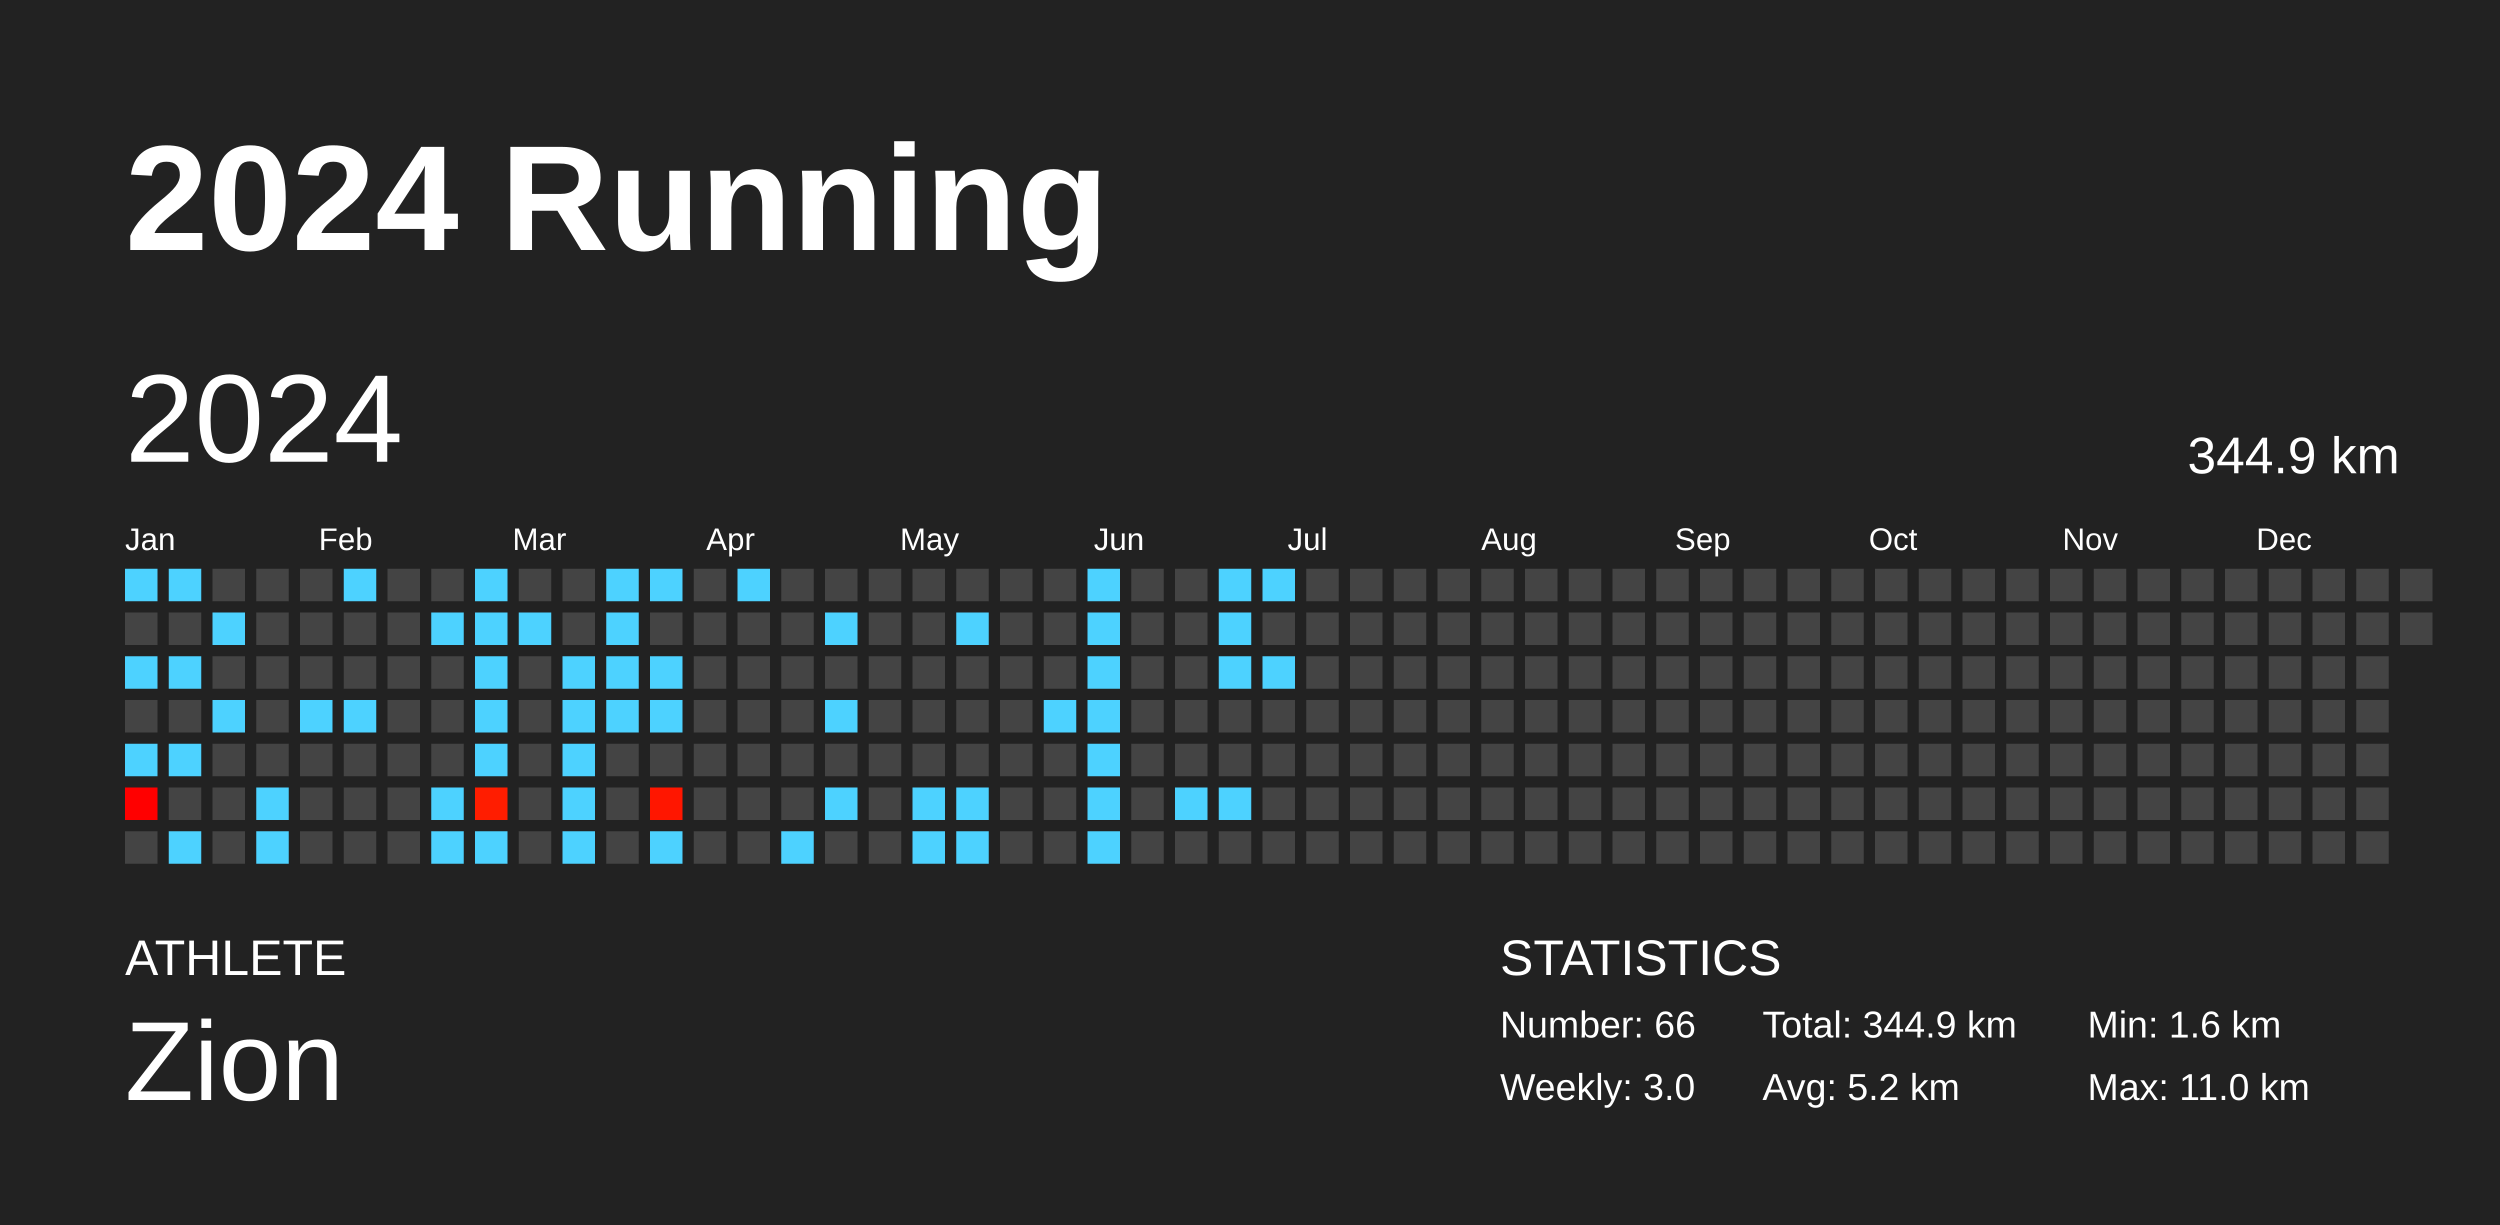
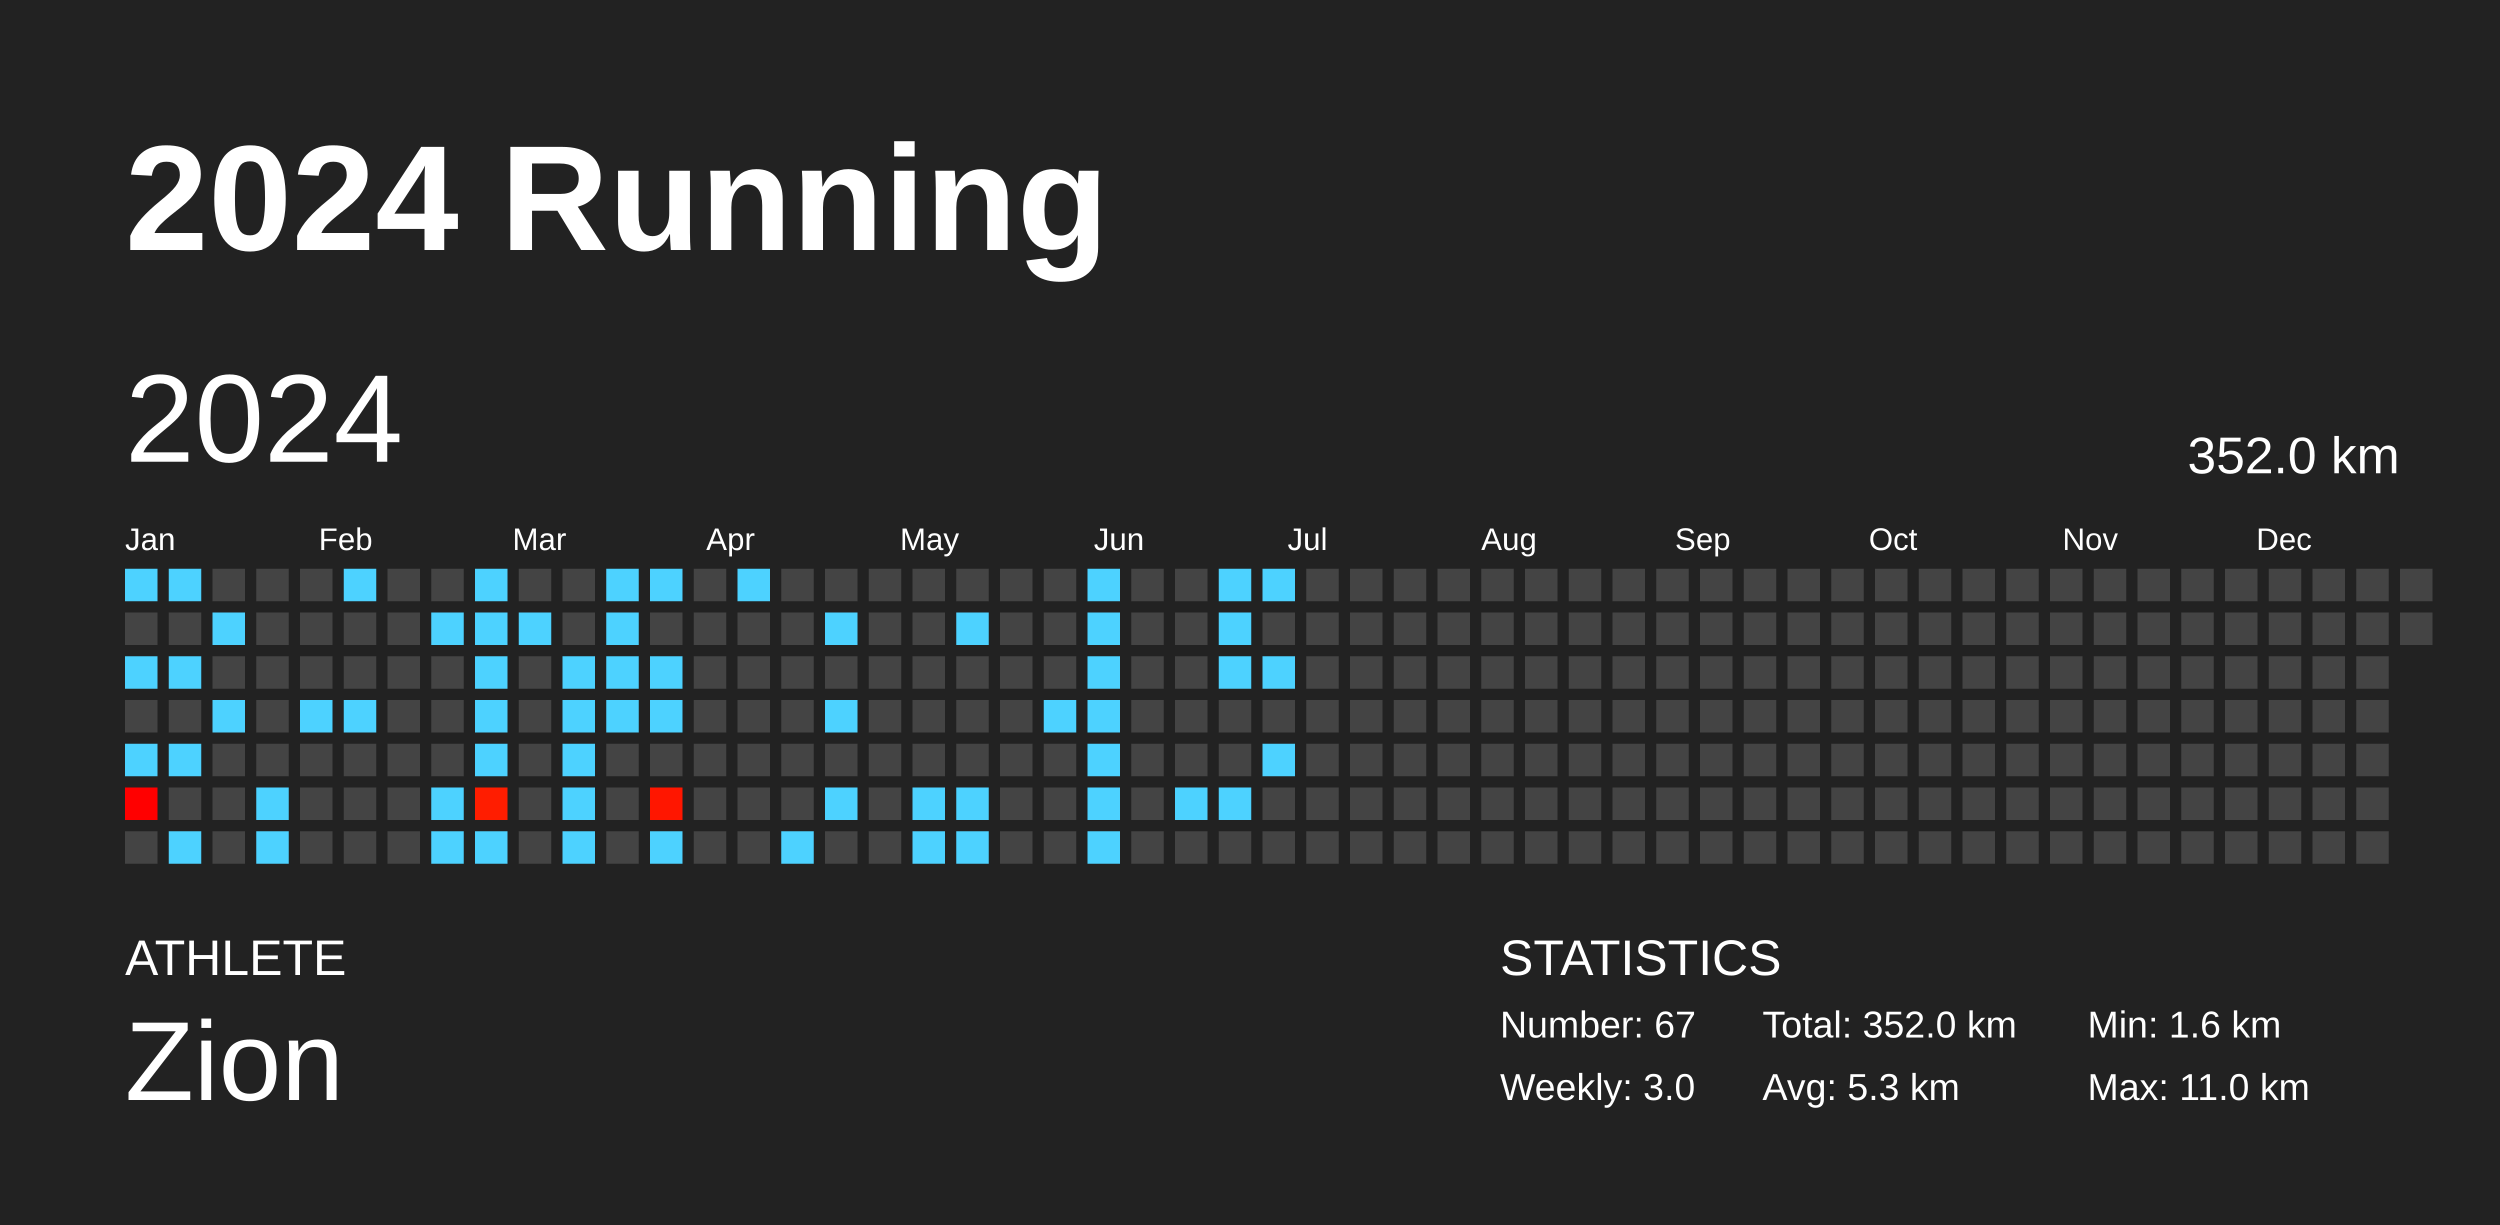
<svg xmlns="http://www.w3.org/2000/svg" baseProfile="full" height="98mm" version="1.1" viewBox="0,0,200,98" width="200mm">
  <defs />
  <rect fill="#222222" height="98" width="200" x="0" y="0" />
  <text fill="#FFFFFF" style="font-size:12px; font-family:Arial; font-weight:bold;" x="10" y="20">2024 Running</text>
  <text fill="#FFFFFF" style="font-size:4px; font-family:Arial" x="10" y="78">ATHLETE</text>
  <text fill="#FFFFFF" style="font-size:9px; font-family:Arial" x="10" y="88">Zion</text>
  <text fill="#FFFFFF" style="font-size:4px; font-family:Arial" x="120" y="78">STATISTICS</text>
-   <text fill="#FFFFFF" style="font-size:3px; font-family:Arial" x="120" y="83">Number: 66</text>
+   <text fill="#FFFFFF" style="font-size:3px; font-family:Arial" x="120" y="83">Number: 67</text>
  <text fill="#FFFFFF" style="font-size:3px; font-family:Arial" x="120" y="88">Weekly: 3.0</text>
-   <text fill="#FFFFFF" style="font-size:3px; font-family:Arial" x="141" y="83">Total: 344.9 km</text>
-   <text fill="#FFFFFF" style="font-size:3px; font-family:Arial" x="141" y="88">Avg: 5.2 km</text>
+   <text fill="#FFFFFF" style="font-size:3px; font-family:Arial" x="141" y="83">Total: 352.0 km</text>
+   <text fill="#FFFFFF" style="font-size:3px; font-family:Arial" x="141" y="88">Avg: 5.3 km</text>
  <text fill="#FFFFFF" style="font-size:3px; font-family:Arial" x="167" y="83">Min: 1.6 km</text>
  <text fill="#FFFFFF" style="font-size:3px; font-family:Arial" x="167" y="88">Max: 11.0 km</text>
  <text dominant-baseline="hanging" fill="#FFFFFF" style="font-size:10.0px; font-family:Arial;" x="10" y="30">2024</text>
-   <text dominant-baseline="hanging" fill="#FFFFFF" style="font-size:4.125px; font-family:Arial;" x="175" y="35">344.9 km</text>
+   <text dominant-baseline="hanging" fill="#FFFFFF" style="font-size:4.125px; font-family:Arial;" x="175" y="35">352.0 km</text>
  <text fill="#FFFFFF" style="font-size:2.5px; font-family:Arial" x="10.0" y="44">Jan</text>
  <text fill="#FFFFFF" style="font-size:2.5px; font-family:Arial" x="25.5" y="44">Feb</text>
  <text fill="#FFFFFF" style="font-size:2.5px; font-family:Arial" x="41.0" y="44">Mar</text>
  <text fill="#FFFFFF" style="font-size:2.5px; font-family:Arial" x="56.5" y="44">Apr</text>
  <text fill="#FFFFFF" style="font-size:2.5px; font-family:Arial" x="72.0" y="44">May</text>
  <text fill="#FFFFFF" style="font-size:2.5px; font-family:Arial" x="87.5" y="44">Jun</text>
  <text fill="#FFFFFF" style="font-size:2.5px; font-family:Arial" x="103.0" y="44">Jul</text>
  <text fill="#FFFFFF" style="font-size:2.5px; font-family:Arial" x="118.5" y="44">Aug</text>
  <text fill="#FFFFFF" style="font-size:2.5px; font-family:Arial" x="134.0" y="44">Sep</text>
  <text fill="#FFFFFF" style="font-size:2.5px; font-family:Arial" x="149.5" y="44">Oct</text>
  <text fill="#FFFFFF" style="font-size:2.5px; font-family:Arial" x="165.0" y="44">Nov</text>
  <text fill="#FFFFFF" style="font-size:2.5px; font-family:Arial" x="180.5" y="44">Dec</text>
  <rect fill="#4dd2ff" height="2.6" width="2.6" x="10.0" y="45.5" />
  <rect fill="#444444" height="2.6" width="2.6" x="10.0" y="49.0" />
  <rect fill="#4dd2ff" height="2.6" width="2.6" x="10.0" y="52.5" />
  <rect fill="#444444" height="2.6" width="2.6" x="10.0" y="56.0" />
  <rect fill="#4dd2ff" height="2.6" width="2.6" x="10.0" y="59.5" />
  <rect fill="#ff0000" height="2.6" width="2.6" x="10.0" y="63.0" />
  <rect fill="#444444" height="2.6" width="2.6" x="10.0" y="66.5" />
  <rect fill="#4dd2ff" height="2.6" width="2.6" x="13.5" y="45.5" />
  <rect fill="#444444" height="2.6" width="2.6" x="13.5" y="49.0" />
  <rect fill="#4dd2ff" height="2.6" width="2.6" x="13.5" y="52.5" />
  <rect fill="#444444" height="2.6" width="2.6" x="13.5" y="56.0" />
  <rect fill="#4dd2ff" height="2.6" width="2.6" x="13.5" y="59.5" />
  <rect fill="#444444" height="2.6" width="2.6" x="13.5" y="63.0" />
  <rect fill="#4dd2ff" height="2.6" width="2.6" x="13.5" y="66.5" />
  <rect fill="#444444" height="2.6" width="2.6" x="17.0" y="45.5" />
  <rect fill="#4dd2ff" height="2.6" width="2.6" x="17.0" y="49.0" />
  <rect fill="#444444" height="2.6" width="2.6" x="17.0" y="52.5" />
  <rect fill="#4dd2ff" height="2.6" width="2.6" x="17.0" y="56.0" />
  <rect fill="#444444" height="2.6" width="2.6" x="17.0" y="59.5" />
  <rect fill="#444444" height="2.6" width="2.6" x="17.0" y="63.0" />
  <rect fill="#444444" height="2.6" width="2.6" x="17.0" y="66.5" />
  <rect fill="#444444" height="2.6" width="2.6" x="20.5" y="45.5" />
  <rect fill="#444444" height="2.6" width="2.6" x="20.5" y="49.0" />
  <rect fill="#444444" height="2.6" width="2.6" x="20.5" y="52.5" />
  <rect fill="#444444" height="2.6" width="2.6" x="20.5" y="56.0" />
  <rect fill="#444444" height="2.6" width="2.6" x="20.5" y="59.5" />
  <rect fill="#4dd2ff" height="2.6" width="2.6" x="20.5" y="63.0" />
  <rect fill="#4dd2ff" height="2.6" width="2.6" x="20.5" y="66.5" />
  <rect fill="#444444" height="2.6" width="2.6" x="24.0" y="45.5" />
  <rect fill="#444444" height="2.6" width="2.6" x="24.0" y="49.0" />
  <rect fill="#444444" height="2.6" width="2.6" x="24.0" y="52.5" />
  <rect fill="#4dd2ff" height="2.6" width="2.6" x="24.0" y="56.0" />
  <rect fill="#444444" height="2.6" width="2.6" x="24.0" y="59.5" />
  <rect fill="#444444" height="2.6" width="2.6" x="24.0" y="63.0" />
  <rect fill="#444444" height="2.6" width="2.6" x="24.0" y="66.5" />
  <rect fill="#4dd2ff" height="2.6" width="2.6" x="27.5" y="45.5" />
  <rect fill="#444444" height="2.6" width="2.6" x="27.5" y="49.0" />
  <rect fill="#444444" height="2.6" width="2.6" x="27.5" y="52.5" />
  <rect fill="#4dd2ff" height="2.6" width="2.6" x="27.5" y="56.0" />
  <rect fill="#444444" height="2.6" width="2.6" x="27.5" y="59.5" />
  <rect fill="#444444" height="2.6" width="2.6" x="27.5" y="63.0" />
  <rect fill="#444444" height="2.6" width="2.6" x="27.5" y="66.5" />
  <rect fill="#444444" height="2.6" width="2.6" x="31.0" y="45.5" />
  <rect fill="#444444" height="2.6" width="2.6" x="31.0" y="49.0" />
  <rect fill="#444444" height="2.6" width="2.6" x="31.0" y="52.5" />
  <rect fill="#444444" height="2.6" width="2.6" x="31.0" y="56.0" />
  <rect fill="#444444" height="2.6" width="2.6" x="31.0" y="59.5" />
  <rect fill="#444444" height="2.6" width="2.6" x="31.0" y="63.0" />
  <rect fill="#444444" height="2.6" width="2.6" x="31.0" y="66.5" />
  <rect fill="#444444" height="2.6" width="2.6" x="34.5" y="45.5" />
  <rect fill="#4dd2ff" height="2.6" width="2.6" x="34.5" y="49.0" />
  <rect fill="#444444" height="2.6" width="2.6" x="34.5" y="52.5" />
  <rect fill="#444444" height="2.6" width="2.6" x="34.5" y="56.0" />
  <rect fill="#444444" height="2.6" width="2.6" x="34.5" y="59.5" />
  <rect fill="#4dd2ff" height="2.6" width="2.6" x="34.5" y="63.0" />
  <rect fill="#4dd2ff" height="2.6" width="2.6" x="34.5" y="66.5" />
  <rect fill="#4dd2ff" height="2.6" width="2.6" x="38.0" y="45.5" />
  <rect fill="#4dd2ff" height="2.6" width="2.6" x="38.0" y="49.0" />
  <rect fill="#4dd2ff" height="2.6" width="2.6" x="38.0" y="52.5" />
  <rect fill="#4dd2ff" height="2.6" width="2.6" x="38.0" y="56.0" />
  <rect fill="#4dd2ff" height="2.6" width="2.6" x="38.0" y="59.5" />
  <rect fill="#ff1d00" height="2.6" width="2.6" x="38.0" y="63.0" />
  <rect fill="#4dd2ff" height="2.6" width="2.6" x="38.0" y="66.5" />
  <rect fill="#444444" height="2.6" width="2.6" x="41.5" y="45.5" />
  <rect fill="#4dd2ff" height="2.6" width="2.6" x="41.5" y="49.0" />
  <rect fill="#444444" height="2.6" width="2.6" x="41.5" y="52.5" />
  <rect fill="#444444" height="2.6" width="2.6" x="41.5" y="56.0" />
  <rect fill="#444444" height="2.6" width="2.6" x="41.5" y="59.5" />
  <rect fill="#444444" height="2.6" width="2.6" x="41.5" y="63.0" />
  <rect fill="#444444" height="2.6" width="2.6" x="41.5" y="66.5" />
  <rect fill="#444444" height="2.6" width="2.6" x="45.0" y="45.5" />
  <rect fill="#444444" height="2.6" width="2.6" x="45.0" y="49.0" />
  <rect fill="#4dd2ff" height="2.6" width="2.6" x="45.0" y="52.5" />
  <rect fill="#4dd2ff" height="2.6" width="2.6" x="45.0" y="56.0" />
  <rect fill="#4dd2ff" height="2.6" width="2.6" x="45.0" y="59.5" />
  <rect fill="#4dd2ff" height="2.6" width="2.6" x="45.0" y="63.0" />
  <rect fill="#4dd2ff" height="2.6" width="2.6" x="45.0" y="66.5" />
  <rect fill="#4dd2ff" height="2.6" width="2.6" x="48.5" y="45.5" />
  <rect fill="#4dd2ff" height="2.6" width="2.6" x="48.5" y="49.0" />
  <rect fill="#4dd2ff" height="2.6" width="2.6" x="48.5" y="52.5" />
  <rect fill="#4dd2ff" height="2.6" width="2.6" x="48.5" y="56.0" />
  <rect fill="#444444" height="2.6" width="2.6" x="48.5" y="59.5" />
  <rect fill="#444444" height="2.6" width="2.6" x="48.5" y="63.0" />
  <rect fill="#444444" height="2.6" width="2.6" x="48.5" y="66.5" />
  <rect fill="#4dd2ff" height="2.6" width="2.6" x="52.0" y="45.5" />
  <rect fill="#444444" height="2.6" width="2.6" x="52.0" y="49.0" />
  <rect fill="#4dd2ff" height="2.6" width="2.6" x="52.0" y="52.5" />
  <rect fill="#4dd2ff" height="2.6" width="2.6" x="52.0" y="56.0" />
  <rect fill="#444444" height="2.6" width="2.6" x="52.0" y="59.5" />
  <rect fill="#ff1600" height="2.6" width="2.6" x="52.0" y="63.0" />
  <rect fill="#4dd2ff" height="2.6" width="2.6" x="52.0" y="66.5" />
  <rect fill="#444444" height="2.6" width="2.6" x="55.5" y="45.5" />
  <rect fill="#444444" height="2.6" width="2.6" x="55.5" y="49.0" />
  <rect fill="#444444" height="2.6" width="2.6" x="55.5" y="52.5" />
  <rect fill="#444444" height="2.6" width="2.6" x="55.5" y="56.0" />
  <rect fill="#444444" height="2.6" width="2.6" x="55.5" y="59.5" />
  <rect fill="#444444" height="2.6" width="2.6" x="55.5" y="63.0" />
  <rect fill="#444444" height="2.6" width="2.6" x="55.5" y="66.5" />
  <rect fill="#4dd2ff" height="2.6" width="2.6" x="59.0" y="45.5" />
  <rect fill="#444444" height="2.6" width="2.6" x="59.0" y="49.0" />
  <rect fill="#444444" height="2.6" width="2.6" x="59.0" y="52.5" />
  <rect fill="#444444" height="2.6" width="2.6" x="59.0" y="56.0" />
  <rect fill="#444444" height="2.6" width="2.6" x="59.0" y="59.5" />
  <rect fill="#444444" height="2.6" width="2.6" x="59.0" y="63.0" />
  <rect fill="#444444" height="2.6" width="2.6" x="59.0" y="66.5" />
  <rect fill="#444444" height="2.6" width="2.6" x="62.5" y="45.5" />
  <rect fill="#444444" height="2.6" width="2.6" x="62.5" y="49.0" />
  <rect fill="#444444" height="2.6" width="2.6" x="62.5" y="52.5" />
  <rect fill="#444444" height="2.6" width="2.6" x="62.5" y="56.0" />
  <rect fill="#444444" height="2.6" width="2.6" x="62.5" y="59.5" />
  <rect fill="#444444" height="2.6" width="2.6" x="62.5" y="63.0" />
  <rect fill="#4dd2ff" height="2.6" width="2.6" x="62.5" y="66.5" />
  <rect fill="#444444" height="2.6" width="2.6" x="66.0" y="45.5" />
  <rect fill="#4dd2ff" height="2.6" width="2.6" x="66.0" y="49.0" />
  <rect fill="#444444" height="2.6" width="2.6" x="66.0" y="52.5" />
  <rect fill="#4dd2ff" height="2.6" width="2.6" x="66.0" y="56.0" />
  <rect fill="#444444" height="2.6" width="2.6" x="66.0" y="59.5" />
  <rect fill="#4dd2ff" height="2.6" width="2.6" x="66.0" y="63.0" />
  <rect fill="#444444" height="2.6" width="2.6" x="66.0" y="66.5" />
  <rect fill="#444444" height="2.6" width="2.6" x="69.5" y="45.5" />
  <rect fill="#444444" height="2.6" width="2.6" x="69.5" y="49.0" />
  <rect fill="#444444" height="2.6" width="2.6" x="69.5" y="52.5" />
  <rect fill="#444444" height="2.6" width="2.6" x="69.5" y="56.0" />
  <rect fill="#444444" height="2.6" width="2.6" x="69.5" y="59.5" />
  <rect fill="#444444" height="2.6" width="2.6" x="69.5" y="63.0" />
  <rect fill="#444444" height="2.6" width="2.6" x="69.5" y="66.5" />
  <rect fill="#444444" height="2.6" width="2.6" x="73.0" y="45.5" />
  <rect fill="#444444" height="2.6" width="2.6" x="73.0" y="49.0" />
  <rect fill="#444444" height="2.6" width="2.6" x="73.0" y="52.5" />
  <rect fill="#444444" height="2.6" width="2.6" x="73.0" y="56.0" />
  <rect fill="#444444" height="2.6" width="2.6" x="73.0" y="59.5" />
  <rect fill="#4dd2ff" height="2.6" width="2.6" x="73.0" y="63.0" />
  <rect fill="#4dd2ff" height="2.6" width="2.6" x="73.0" y="66.5" />
  <rect fill="#444444" height="2.6" width="2.6" x="76.5" y="45.5" />
  <rect fill="#4dd2ff" height="2.6" width="2.6" x="76.5" y="49.0" />
  <rect fill="#444444" height="2.6" width="2.6" x="76.5" y="52.5" />
  <rect fill="#444444" height="2.6" width="2.6" x="76.5" y="56.0" />
  <rect fill="#444444" height="2.6" width="2.6" x="76.5" y="59.5" />
  <rect fill="#4dd2ff" height="2.6" width="2.6" x="76.5" y="63.0" />
  <rect fill="#4dd2ff" height="2.6" width="2.6" x="76.5" y="66.5" />
  <rect fill="#444444" height="2.6" width="2.6" x="80.0" y="45.5" />
  <rect fill="#444444" height="2.6" width="2.6" x="80.0" y="49.0" />
  <rect fill="#444444" height="2.6" width="2.6" x="80.0" y="52.5" />
  <rect fill="#444444" height="2.6" width="2.6" x="80.0" y="56.0" />
  <rect fill="#444444" height="2.6" width="2.6" x="80.0" y="59.5" />
  <rect fill="#444444" height="2.6" width="2.6" x="80.0" y="63.0" />
  <rect fill="#444444" height="2.6" width="2.6" x="80.0" y="66.5" />
  <rect fill="#444444" height="2.6" width="2.6" x="83.5" y="45.5" />
  <rect fill="#444444" height="2.6" width="2.6" x="83.5" y="49.0" />
  <rect fill="#444444" height="2.6" width="2.6" x="83.5" y="52.5" />
  <rect fill="#4dd2ff" height="2.6" width="2.6" x="83.5" y="56.0" />
  <rect fill="#444444" height="2.6" width="2.6" x="83.5" y="59.5" />
  <rect fill="#444444" height="2.6" width="2.6" x="83.5" y="63.0" />
  <rect fill="#444444" height="2.6" width="2.6" x="83.5" y="66.5" />
  <rect fill="#4dd2ff" height="2.6" width="2.6" x="87.0" y="45.5" />
  <rect fill="#4dd2ff" height="2.6" width="2.6" x="87.0" y="49.0" />
  <rect fill="#4dd2ff" height="2.6" width="2.6" x="87.0" y="52.5" />
  <rect fill="#4dd2ff" height="2.6" width="2.6" x="87.0" y="56.0" />
  <rect fill="#4dd2ff" height="2.6" width="2.6" x="87.0" y="59.5" />
  <rect fill="#4dd2ff" height="2.6" width="2.6" x="87.0" y="63.0" />
  <rect fill="#4dd2ff" height="2.6" width="2.6" x="87.0" y="66.5" />
  <rect fill="#444444" height="2.6" width="2.6" x="90.5" y="45.5" />
  <rect fill="#444444" height="2.6" width="2.6" x="90.5" y="49.0" />
  <rect fill="#444444" height="2.6" width="2.6" x="90.5" y="52.5" />
  <rect fill="#444444" height="2.6" width="2.6" x="90.5" y="56.0" />
  <rect fill="#444444" height="2.6" width="2.6" x="90.5" y="59.5" />
  <rect fill="#444444" height="2.6" width="2.6" x="90.5" y="63.0" />
  <rect fill="#444444" height="2.6" width="2.6" x="90.5" y="66.5" />
  <rect fill="#444444" height="2.6" width="2.6" x="94.0" y="45.5" />
  <rect fill="#444444" height="2.6" width="2.6" x="94.0" y="49.0" />
  <rect fill="#444444" height="2.6" width="2.6" x="94.0" y="52.5" />
  <rect fill="#444444" height="2.6" width="2.6" x="94.0" y="56.0" />
  <rect fill="#444444" height="2.6" width="2.6" x="94.0" y="59.5" />
  <rect fill="#4dd2ff" height="2.6" width="2.6" x="94.0" y="63.0" />
  <rect fill="#444444" height="2.6" width="2.6" x="94.0" y="66.5" />
  <rect fill="#4dd2ff" height="2.6" width="2.6" x="97.5" y="45.5" />
  <rect fill="#4dd2ff" height="2.6" width="2.6" x="97.5" y="49.0" />
  <rect fill="#4dd2ff" height="2.6" width="2.6" x="97.5" y="52.5" />
  <rect fill="#444444" height="2.6" width="2.6" x="97.5" y="56.0" />
  <rect fill="#444444" height="2.6" width="2.6" x="97.5" y="59.5" />
  <rect fill="#4dd2ff" height="2.6" width="2.6" x="97.5" y="63.0" />
  <rect fill="#444444" height="2.6" width="2.6" x="97.5" y="66.5" />
  <rect fill="#4dd2ff" height="2.6" width="2.6" x="101.0" y="45.5" />
  <rect fill="#444444" height="2.6" width="2.6" x="101.0" y="49.0" />
  <rect fill="#4dd2ff" height="2.6" width="2.6" x="101.0" y="52.5" />
  <rect fill="#444444" height="2.6" width="2.6" x="101.0" y="56.0" />
-   <rect fill="#444444" height="2.6" width="2.6" x="101.0" y="59.5" />
+   <rect fill="#4dd2ff" height="2.6" width="2.6" x="101.0" y="59.5" />
  <rect fill="#444444" height="2.6" width="2.6" x="101.0" y="63.0" />
  <rect fill="#444444" height="2.6" width="2.6" x="101.0" y="66.5" />
  <rect fill="#444444" height="2.6" width="2.6" x="104.5" y="45.5" />
  <rect fill="#444444" height="2.6" width="2.6" x="104.5" y="49.0" />
  <rect fill="#444444" height="2.6" width="2.6" x="104.5" y="52.5" />
  <rect fill="#444444" height="2.6" width="2.6" x="104.5" y="56.0" />
  <rect fill="#444444" height="2.6" width="2.6" x="104.5" y="59.5" />
  <rect fill="#444444" height="2.6" width="2.6" x="104.5" y="63.0" />
  <rect fill="#444444" height="2.6" width="2.6" x="104.5" y="66.5" />
  <rect fill="#444444" height="2.6" width="2.6" x="108.0" y="45.5" />
  <rect fill="#444444" height="2.6" width="2.6" x="108.0" y="49.0" />
  <rect fill="#444444" height="2.6" width="2.6" x="108.0" y="52.5" />
  <rect fill="#444444" height="2.6" width="2.6" x="108.0" y="56.0" />
  <rect fill="#444444" height="2.6" width="2.6" x="108.0" y="59.5" />
  <rect fill="#444444" height="2.6" width="2.6" x="108.0" y="63.0" />
  <rect fill="#444444" height="2.6" width="2.6" x="108.0" y="66.5" />
  <rect fill="#444444" height="2.6" width="2.6" x="111.5" y="45.5" />
  <rect fill="#444444" height="2.6" width="2.6" x="111.5" y="49.0" />
  <rect fill="#444444" height="2.6" width="2.6" x="111.5" y="52.5" />
  <rect fill="#444444" height="2.6" width="2.6" x="111.5" y="56.0" />
  <rect fill="#444444" height="2.6" width="2.6" x="111.5" y="59.5" />
  <rect fill="#444444" height="2.6" width="2.6" x="111.5" y="63.0" />
  <rect fill="#444444" height="2.6" width="2.6" x="111.5" y="66.5" />
  <rect fill="#444444" height="2.6" width="2.6" x="115.0" y="45.5" />
  <rect fill="#444444" height="2.6" width="2.6" x="115.0" y="49.0" />
  <rect fill="#444444" height="2.6" width="2.6" x="115.0" y="52.5" />
  <rect fill="#444444" height="2.6" width="2.6" x="115.0" y="56.0" />
  <rect fill="#444444" height="2.6" width="2.6" x="115.0" y="59.5" />
  <rect fill="#444444" height="2.6" width="2.6" x="115.0" y="63.0" />
  <rect fill="#444444" height="2.6" width="2.6" x="115.0" y="66.5" />
  <rect fill="#444444" height="2.6" width="2.6" x="118.5" y="45.5" />
  <rect fill="#444444" height="2.6" width="2.6" x="118.5" y="49.0" />
  <rect fill="#444444" height="2.6" width="2.6" x="118.5" y="52.5" />
  <rect fill="#444444" height="2.6" width="2.6" x="118.5" y="56.0" />
  <rect fill="#444444" height="2.6" width="2.6" x="118.5" y="59.5" />
  <rect fill="#444444" height="2.6" width="2.6" x="118.5" y="63.0" />
  <rect fill="#444444" height="2.6" width="2.6" x="118.5" y="66.5" />
  <rect fill="#444444" height="2.6" width="2.6" x="122.0" y="45.5" />
  <rect fill="#444444" height="2.6" width="2.6" x="122.0" y="49.0" />
  <rect fill="#444444" height="2.6" width="2.6" x="122.0" y="52.5" />
  <rect fill="#444444" height="2.6" width="2.6" x="122.0" y="56.0" />
  <rect fill="#444444" height="2.6" width="2.6" x="122.0" y="59.5" />
  <rect fill="#444444" height="2.6" width="2.6" x="122.0" y="63.0" />
  <rect fill="#444444" height="2.6" width="2.6" x="122.0" y="66.5" />
  <rect fill="#444444" height="2.6" width="2.6" x="125.5" y="45.5" />
  <rect fill="#444444" height="2.6" width="2.6" x="125.5" y="49.0" />
  <rect fill="#444444" height="2.6" width="2.6" x="125.5" y="52.5" />
  <rect fill="#444444" height="2.6" width="2.6" x="125.5" y="56.0" />
  <rect fill="#444444" height="2.6" width="2.6" x="125.5" y="59.5" />
  <rect fill="#444444" height="2.6" width="2.6" x="125.5" y="63.0" />
  <rect fill="#444444" height="2.6" width="2.6" x="125.5" y="66.5" />
  <rect fill="#444444" height="2.6" width="2.6" x="129.0" y="45.5" />
  <rect fill="#444444" height="2.6" width="2.6" x="129.0" y="49.0" />
  <rect fill="#444444" height="2.6" width="2.6" x="129.0" y="52.5" />
  <rect fill="#444444" height="2.6" width="2.6" x="129.0" y="56.0" />
  <rect fill="#444444" height="2.6" width="2.6" x="129.0" y="59.5" />
  <rect fill="#444444" height="2.6" width="2.6" x="129.0" y="63.0" />
  <rect fill="#444444" height="2.6" width="2.6" x="129.0" y="66.5" />
  <rect fill="#444444" height="2.6" width="2.6" x="132.5" y="45.5" />
  <rect fill="#444444" height="2.6" width="2.6" x="132.5" y="49.0" />
  <rect fill="#444444" height="2.6" width="2.6" x="132.5" y="52.5" />
  <rect fill="#444444" height="2.6" width="2.6" x="132.5" y="56.0" />
  <rect fill="#444444" height="2.6" width="2.6" x="132.5" y="59.5" />
  <rect fill="#444444" height="2.6" width="2.6" x="132.5" y="63.0" />
  <rect fill="#444444" height="2.6" width="2.6" x="132.5" y="66.5" />
  <rect fill="#444444" height="2.6" width="2.6" x="136.0" y="45.5" />
  <rect fill="#444444" height="2.6" width="2.6" x="136.0" y="49.0" />
  <rect fill="#444444" height="2.6" width="2.6" x="136.0" y="52.5" />
  <rect fill="#444444" height="2.6" width="2.6" x="136.0" y="56.0" />
  <rect fill="#444444" height="2.6" width="2.6" x="136.0" y="59.5" />
  <rect fill="#444444" height="2.6" width="2.6" x="136.0" y="63.0" />
  <rect fill="#444444" height="2.6" width="2.6" x="136.0" y="66.5" />
  <rect fill="#444444" height="2.6" width="2.6" x="139.5" y="45.5" />
  <rect fill="#444444" height="2.6" width="2.6" x="139.5" y="49.0" />
  <rect fill="#444444" height="2.6" width="2.6" x="139.5" y="52.5" />
  <rect fill="#444444" height="2.6" width="2.6" x="139.5" y="56.0" />
  <rect fill="#444444" height="2.6" width="2.6" x="139.5" y="59.5" />
  <rect fill="#444444" height="2.6" width="2.6" x="139.5" y="63.0" />
  <rect fill="#444444" height="2.6" width="2.6" x="139.5" y="66.5" />
  <rect fill="#444444" height="2.6" width="2.6" x="143.0" y="45.5" />
  <rect fill="#444444" height="2.6" width="2.6" x="143.0" y="49.0" />
  <rect fill="#444444" height="2.6" width="2.6" x="143.0" y="52.5" />
  <rect fill="#444444" height="2.6" width="2.6" x="143.0" y="56.0" />
  <rect fill="#444444" height="2.6" width="2.6" x="143.0" y="59.5" />
  <rect fill="#444444" height="2.6" width="2.6" x="143.0" y="63.0" />
  <rect fill="#444444" height="2.6" width="2.6" x="143.0" y="66.5" />
  <rect fill="#444444" height="2.6" width="2.6" x="146.5" y="45.5" />
  <rect fill="#444444" height="2.6" width="2.6" x="146.5" y="49.0" />
  <rect fill="#444444" height="2.6" width="2.6" x="146.5" y="52.5" />
  <rect fill="#444444" height="2.6" width="2.6" x="146.5" y="56.0" />
  <rect fill="#444444" height="2.6" width="2.6" x="146.5" y="59.5" />
  <rect fill="#444444" height="2.6" width="2.6" x="146.5" y="63.0" />
  <rect fill="#444444" height="2.6" width="2.6" x="146.5" y="66.5" />
  <rect fill="#444444" height="2.6" width="2.6" x="150.0" y="45.5" />
  <rect fill="#444444" height="2.6" width="2.6" x="150.0" y="49.0" />
  <rect fill="#444444" height="2.6" width="2.6" x="150.0" y="52.5" />
  <rect fill="#444444" height="2.6" width="2.6" x="150.0" y="56.0" />
  <rect fill="#444444" height="2.6" width="2.6" x="150.0" y="59.5" />
  <rect fill="#444444" height="2.6" width="2.6" x="150.0" y="63.0" />
  <rect fill="#444444" height="2.6" width="2.6" x="150.0" y="66.5" />
  <rect fill="#444444" height="2.6" width="2.6" x="153.5" y="45.5" />
  <rect fill="#444444" height="2.6" width="2.6" x="153.5" y="49.0" />
  <rect fill="#444444" height="2.6" width="2.6" x="153.5" y="52.5" />
  <rect fill="#444444" height="2.6" width="2.6" x="153.5" y="56.0" />
  <rect fill="#444444" height="2.6" width="2.6" x="153.5" y="59.5" />
  <rect fill="#444444" height="2.6" width="2.6" x="153.5" y="63.0" />
  <rect fill="#444444" height="2.6" width="2.6" x="153.5" y="66.5" />
  <rect fill="#444444" height="2.6" width="2.6" x="157.0" y="45.5" />
  <rect fill="#444444" height="2.6" width="2.6" x="157.0" y="49.0" />
  <rect fill="#444444" height="2.6" width="2.6" x="157.0" y="52.5" />
  <rect fill="#444444" height="2.6" width="2.6" x="157.0" y="56.0" />
  <rect fill="#444444" height="2.6" width="2.6" x="157.0" y="59.5" />
  <rect fill="#444444" height="2.6" width="2.6" x="157.0" y="63.0" />
  <rect fill="#444444" height="2.6" width="2.6" x="157.0" y="66.5" />
  <rect fill="#444444" height="2.6" width="2.6" x="160.5" y="45.5" />
  <rect fill="#444444" height="2.6" width="2.6" x="160.5" y="49.0" />
  <rect fill="#444444" height="2.6" width="2.6" x="160.5" y="52.5" />
  <rect fill="#444444" height="2.6" width="2.6" x="160.5" y="56.0" />
  <rect fill="#444444" height="2.6" width="2.6" x="160.5" y="59.5" />
  <rect fill="#444444" height="2.6" width="2.6" x="160.5" y="63.0" />
  <rect fill="#444444" height="2.6" width="2.6" x="160.5" y="66.5" />
  <rect fill="#444444" height="2.6" width="2.6" x="164.0" y="45.5" />
  <rect fill="#444444" height="2.6" width="2.6" x="164.0" y="49.0" />
  <rect fill="#444444" height="2.6" width="2.6" x="164.0" y="52.5" />
  <rect fill="#444444" height="2.6" width="2.6" x="164.0" y="56.0" />
  <rect fill="#444444" height="2.6" width="2.6" x="164.0" y="59.5" />
  <rect fill="#444444" height="2.6" width="2.6" x="164.0" y="63.0" />
  <rect fill="#444444" height="2.6" width="2.6" x="164.0" y="66.5" />
  <rect fill="#444444" height="2.6" width="2.6" x="167.5" y="45.5" />
  <rect fill="#444444" height="2.6" width="2.6" x="167.5" y="49.0" />
  <rect fill="#444444" height="2.6" width="2.6" x="167.5" y="52.5" />
  <rect fill="#444444" height="2.6" width="2.6" x="167.5" y="56.0" />
  <rect fill="#444444" height="2.6" width="2.6" x="167.5" y="59.5" />
  <rect fill="#444444" height="2.6" width="2.6" x="167.5" y="63.0" />
  <rect fill="#444444" height="2.6" width="2.6" x="167.5" y="66.5" />
  <rect fill="#444444" height="2.6" width="2.6" x="171.0" y="45.5" />
  <rect fill="#444444" height="2.6" width="2.6" x="171.0" y="49.0" />
  <rect fill="#444444" height="2.6" width="2.6" x="171.0" y="52.5" />
  <rect fill="#444444" height="2.6" width="2.6" x="171.0" y="56.0" />
  <rect fill="#444444" height="2.6" width="2.6" x="171.0" y="59.5" />
  <rect fill="#444444" height="2.6" width="2.6" x="171.0" y="63.0" />
  <rect fill="#444444" height="2.6" width="2.6" x="171.0" y="66.5" />
  <rect fill="#444444" height="2.6" width="2.6" x="174.5" y="45.5" />
  <rect fill="#444444" height="2.6" width="2.6" x="174.5" y="49.0" />
  <rect fill="#444444" height="2.6" width="2.6" x="174.5" y="52.5" />
  <rect fill="#444444" height="2.6" width="2.6" x="174.5" y="56.0" />
  <rect fill="#444444" height="2.6" width="2.6" x="174.5" y="59.5" />
  <rect fill="#444444" height="2.6" width="2.6" x="174.5" y="63.0" />
  <rect fill="#444444" height="2.6" width="2.6" x="174.5" y="66.5" />
  <rect fill="#444444" height="2.6" width="2.6" x="178.0" y="45.5" />
  <rect fill="#444444" height="2.6" width="2.6" x="178.0" y="49.0" />
  <rect fill="#444444" height="2.6" width="2.6" x="178.0" y="52.5" />
  <rect fill="#444444" height="2.6" width="2.6" x="178.0" y="56.0" />
  <rect fill="#444444" height="2.6" width="2.6" x="178.0" y="59.5" />
  <rect fill="#444444" height="2.6" width="2.6" x="178.0" y="63.0" />
  <rect fill="#444444" height="2.6" width="2.6" x="178.0" y="66.5" />
  <rect fill="#444444" height="2.6" width="2.6" x="181.5" y="45.5" />
  <rect fill="#444444" height="2.6" width="2.6" x="181.5" y="49.0" />
  <rect fill="#444444" height="2.6" width="2.6" x="181.5" y="52.5" />
  <rect fill="#444444" height="2.6" width="2.6" x="181.5" y="56.0" />
  <rect fill="#444444" height="2.6" width="2.6" x="181.5" y="59.5" />
  <rect fill="#444444" height="2.6" width="2.6" x="181.5" y="63.0" />
  <rect fill="#444444" height="2.6" width="2.6" x="181.5" y="66.5" />
  <rect fill="#444444" height="2.6" width="2.6" x="185.0" y="45.5" />
  <rect fill="#444444" height="2.6" width="2.6" x="185.0" y="49.0" />
  <rect fill="#444444" height="2.6" width="2.6" x="185.0" y="52.5" />
  <rect fill="#444444" height="2.6" width="2.6" x="185.0" y="56.0" />
  <rect fill="#444444" height="2.6" width="2.6" x="185.0" y="59.5" />
  <rect fill="#444444" height="2.6" width="2.6" x="185.0" y="63.0" />
  <rect fill="#444444" height="2.6" width="2.6" x="185.0" y="66.5" />
  <rect fill="#444444" height="2.6" width="2.6" x="188.5" y="45.5" />
  <rect fill="#444444" height="2.6" width="2.6" x="188.5" y="49.0" />
  <rect fill="#444444" height="2.6" width="2.6" x="188.5" y="52.5" />
  <rect fill="#444444" height="2.6" width="2.6" x="188.5" y="56.0" />
  <rect fill="#444444" height="2.6" width="2.6" x="188.5" y="59.5" />
  <rect fill="#444444" height="2.6" width="2.6" x="188.5" y="63.0" />
  <rect fill="#444444" height="2.6" width="2.6" x="188.5" y="66.5" />
  <rect fill="#444444" height="2.6" width="2.6" x="192.0" y="45.5" />
  <rect fill="#444444" height="2.6" width="2.6" x="192.0" y="49.0" />
</svg>
